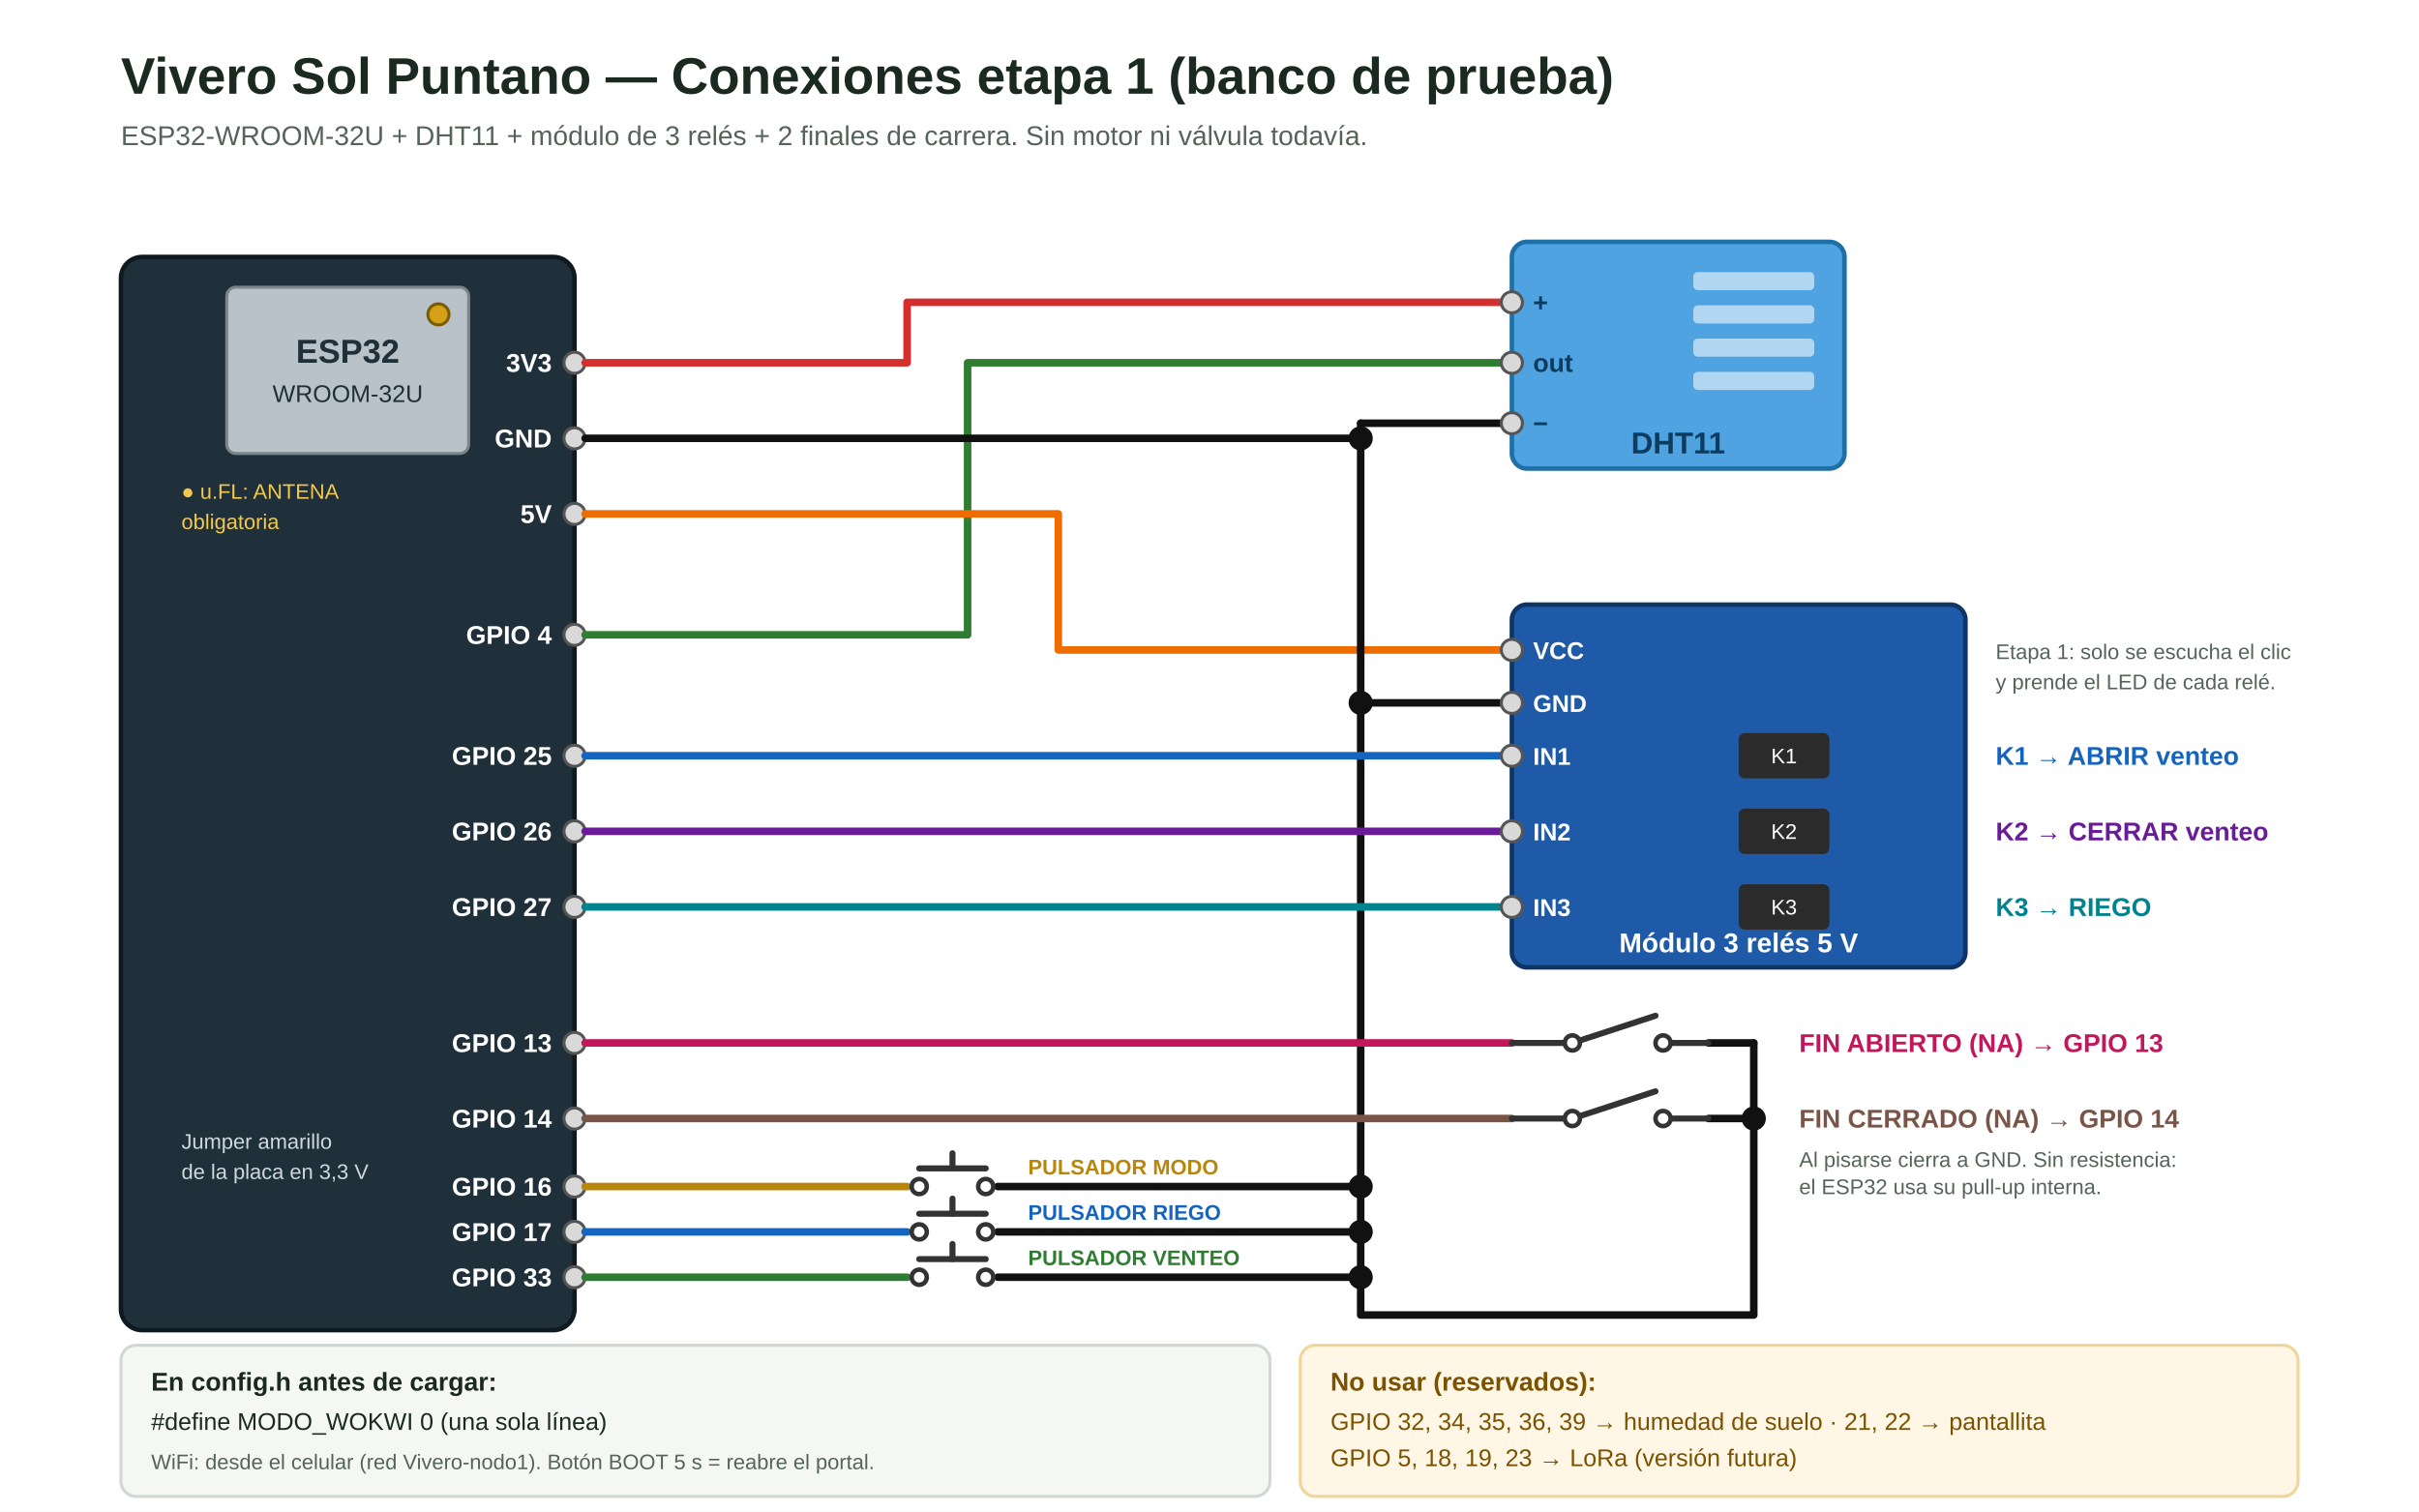
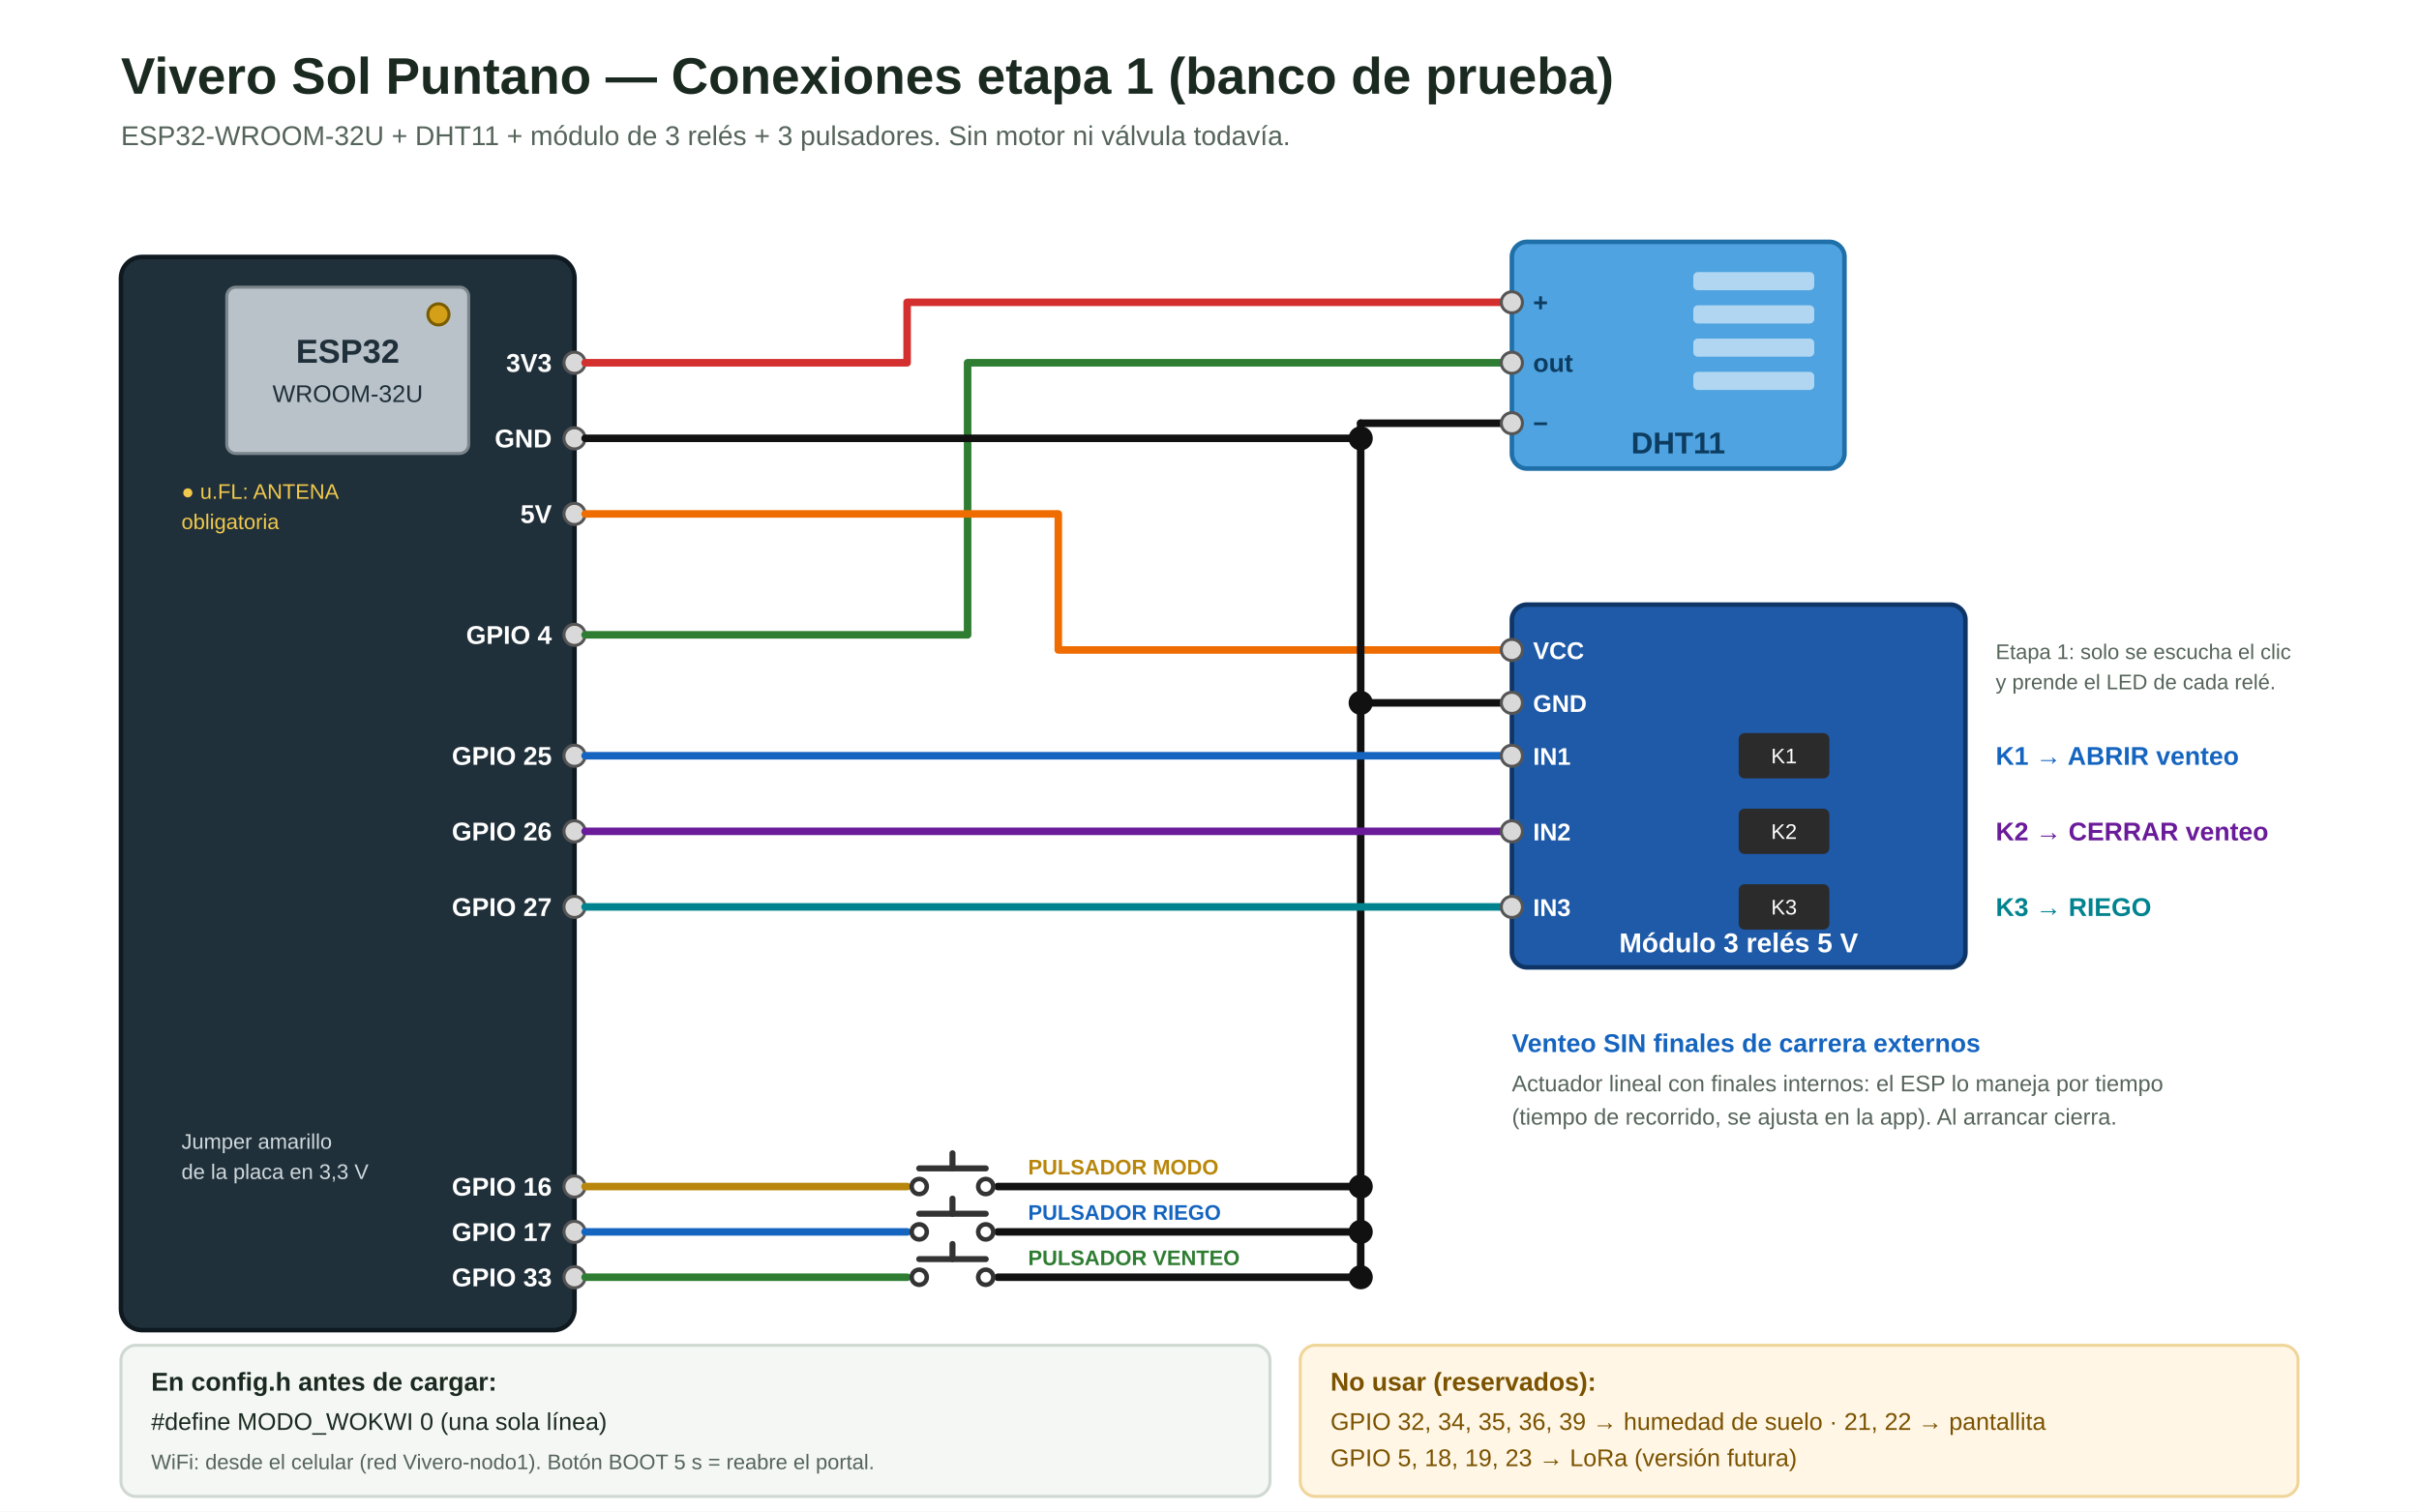
<svg xmlns="http://www.w3.org/2000/svg" width="1600" height="1000" viewBox="0 0 1600 1000" font-family="Arial, Helvetica, sans-serif">
  <rect width="1600" height="1000" fill="#ffffff" />
  <text x="80" y="62" font-size="34" font-weight="bold" fill="#1b2a20">Vivero Sol Puntano — Conexiones etapa 1 (banco de prueba)</text>
-   <text x="80" y="96" font-size="18" fill="#55645a">ESP32-WROOM-32U + DHT11 + módulo de 3 relés + 2 finales de carrera. Sin motor ni válvula todavía.</text>
+   <text x="80" y="96" font-size="18" fill="#55645a">ESP32-WROOM-32U + DHT11 + módulo de 3 relés + 3 pulsadores. Sin motor ni válvula todavía.</text>
  <rect x="80" y="170" width="300" height="710" rx="14" fill="#20303a" stroke="#0f1a20" stroke-width="3" />
  <rect x="150" y="190" width="160" height="110" rx="6" fill="#b9c2c8" stroke="#7b868c" stroke-width="2" />
  <text x="230" y="240" font-size="22" font-weight="bold" fill="#20303a" text-anchor="middle">ESP32</text>
  <text x="230" y="266" font-size="16" fill="#20303a" text-anchor="middle">WROOM-32U</text>
  <circle cx="290" cy="208" r="7" fill="#d4a017" stroke="#7a5c00" stroke-width="2" />
  <text x="120" y="330" font-size="14" fill="#f2c94c">● u.FL: ANTENA</text>
  <text x="120" y="350" font-size="14" fill="#f2c94c">  obligatoria</text>
  <text x="120" y="760" font-size="14" fill="#cfd8dc">Jumper amarillo</text>
  <text x="120" y="780" font-size="14" fill="#cfd8dc">de la placa en 3,3 V</text>
  <g font-size="17" font-weight="bold" fill="#ffffff" text-anchor="end">
    <text x="365" y="246">3V3</text>
    <text x="365" y="296">GND</text>
    <text x="365" y="346">5V</text>
    <text x="365" y="426">GPIO 4</text>
    <text x="365" y="506">GPIO 25</text>
    <text x="365" y="556">GPIO 26</text>
    <text x="365" y="606">GPIO 27</text>
-     <text x="365" y="696">GPIO 13</text>
-     <text x="365" y="746">GPIO 14</text>
  </g>
  <g fill="#d9d9d9" stroke="#555" stroke-width="2">
    <circle cx="380" cy="240" r="7" />
    <circle cx="380" cy="290" r="7" />
    <circle cx="380" cy="340" r="7" />
    <circle cx="380" cy="420" r="7" />
    <circle cx="380" cy="500" r="7" />
    <circle cx="380" cy="550" r="7" />
    <circle cx="380" cy="600" r="7" />
-     <circle cx="380" cy="690" r="7" />
-     <circle cx="380" cy="740" r="7" />
  </g>
  <g fill="none" stroke-width="5" stroke-linejoin="round" stroke-linecap="round">
    <path d="M387 240 H600 V200 H993" stroke="#d32f2f" />
    <path d="M387 420 H640 V240 H993" stroke="#2e7d32" />
    <path d="M387 340 H700 V430 H993" stroke="#ef6c00" />
    <path d="M387 290 H900" stroke="#111" />
-     <path d="M900 280 V870 H1160 V690" stroke="#111" />
+     <path d="M900 280 V845" stroke="#111" />
    <path d="M900 280 H993" stroke="#111" />
    <path d="M900 465 H993" stroke="#111" />
-     <path d="M1130 690 H1160" stroke="#111" />
-     <path d="M1130 740 H1160" stroke="#111" />
    <path d="M387 500 H993" stroke="#1565c0" />
    <path d="M387 550 H993" stroke="#6a1b9a" />
    <path d="M387 600 H993" stroke="#00838f" />
-     <path d="M387 690 H1000" stroke="#c2185b" />
-     <path d="M387 740 H1000" stroke="#795548" />
  </g>
  <g fill="#111">
    <circle cx="900" cy="290" r="8" />
    <circle cx="900" cy="465" r="8" />
-     <circle cx="1160" cy="740" r="8" />
  </g>
  <rect x="1000" y="160" width="220" height="150" rx="10" fill="#4fa3e0" stroke="#1f6fa8" stroke-width="3" />
  <g fill="#ffffff" opacity=".55">
    <rect x="1120" y="180" width="80" height="12" rx="3" />
    <rect x="1120" y="202" width="80" height="12" rx="3" />
    <rect x="1120" y="224" width="80" height="12" rx="3" />
    <rect x="1120" y="246" width="80" height="12" rx="3" />
  </g>
  <text x="1110" y="300" font-size="20" font-weight="bold" fill="#0d3c61" text-anchor="middle">DHT11</text>
  <g font-size="17" font-weight="bold" fill="#0d3c61">
    <text x="1014" y="206">+</text>
    <text x="1014" y="246">out</text>
    <text x="1014" y="286">−</text>
  </g>
  <g fill="#d9d9d9" stroke="#555" stroke-width="2">
    <circle cx="1000" cy="200" r="7" />
    <circle cx="1000" cy="240" r="7" />
    <circle cx="1000" cy="280" r="7" />
  </g>
  <rect x="1000" y="400" width="300" height="240" rx="10" fill="#1e5aa8" stroke="#0e3566" stroke-width="3" />
  <text x="1150" y="630" font-size="18" font-weight="bold" fill="#ffffff" text-anchor="middle">Módulo 3 relés 5 V</text>
  <g font-size="16" font-weight="bold" fill="#ffffff">
    <text x="1014" y="436">VCC</text>
    <text x="1014" y="471">GND</text>
    <text x="1014" y="506">IN1</text>
    <text x="1014" y="556">IN2</text>
    <text x="1014" y="606">IN3</text>
  </g>
  <g fill="#d9d9d9" stroke="#555" stroke-width="2">
    <circle cx="1000" cy="430" r="7" />
    <circle cx="1000" cy="465" r="7" />
    <circle cx="1000" cy="500" r="7" />
    <circle cx="1000" cy="550" r="7" />
    <circle cx="1000" cy="600" r="7" />
  </g>
  <g fill="#2b2b2b">
    <rect x="1150" y="485" width="60" height="30" rx="4" />
    <rect x="1150" y="535" width="60" height="30" rx="4" />
    <rect x="1150" y="585" width="60" height="30" rx="4" />
  </g>
  <g font-size="14" fill="#ffffff" text-anchor="middle">
    <text x="1180" y="505">K1</text>
    <text x="1180" y="555">K2</text>
    <text x="1180" y="605">K3</text>
  </g>
  <g font-size="17" font-weight="bold">
    <text x="1320" y="506" fill="#1565c0">K1 → ABRIR venteo</text>
    <text x="1320" y="556" fill="#6a1b9a">K2 → CERRAR venteo</text>
    <text x="1320" y="606" fill="#00838f">K3 → RIEGO</text>
  </g>
  <text x="1320" y="436" font-size="14" fill="#55645a">Etapa 1: solo se escucha el clic</text>
  <text x="1320" y="456" font-size="14" fill="#55645a">y prende el LED de cada relé.</text>
-   <g stroke="#333" stroke-width="4" fill="none" stroke-linecap="round">
-     <line x1="1000" y1="690" x2="1040" y2="690" />
-     <line x1="1040" y1="690" x2="1095" y2="672" />
-     <line x1="1100" y1="690" x2="1130" y2="690" />
-     <line x1="1000" y1="740" x2="1040" y2="740" />
-     <line x1="1040" y1="740" x2="1095" y2="722" />
-     <line x1="1100" y1="740" x2="1130" y2="740" />
-   </g>
-   <g fill="#ffffff" stroke="#333" stroke-width="3">
-     <circle cx="1040" cy="690" r="5" />
-     <circle cx="1100" cy="690" r="5" />
-     <circle cx="1040" cy="740" r="5" />
-     <circle cx="1100" cy="740" r="5" />
-   </g>
-   <g font-size="17" font-weight="bold">
-     <text x="1190" y="696" fill="#c2185b">FIN ABIERTO (NA) → GPIO 13</text>
-     <text x="1190" y="746" fill="#795548">FIN CERRADO (NA) → GPIO 14</text>
-   </g>
-   <text x="1190" y="772" font-size="14" fill="#55645a">Al pisarse cierra a GND. Sin resistencia:</text>
-   <text x="1190" y="790" font-size="14" fill="#55645a">el ESP32 usa su pull-up interna.</text>
+   <text x="1000" y="696" font-size="17" font-weight="bold" fill="#1565c0">Venteo SIN finales de carrera externos</text>
+   <text x="1000" y="722" font-size="15" fill="#55645a">Actuador lineal con finales internos: el ESP lo maneja por tiempo</text>
+   <text x="1000" y="744" font-size="15" fill="#55645a">(tiempo de recorrido, se ajusta en la app). Al arrancar cierra.</text>
  <text x="365" y="791" font-size="17" font-weight="bold" fill="#ffffff" text-anchor="end">GPIO 16</text>
  <circle cx="380" cy="785" r="7" fill="#d9d9d9" stroke="#555" stroke-width="2" />
  <path d="M387 785 H600" stroke="#b8860b" stroke-width="5" fill="none" stroke-linecap="round" />
  <path d="M660 785 H900" stroke="#111" stroke-width="5" fill="none" stroke-linecap="round" />
  <g stroke="#333" stroke-width="4" fill="none" stroke-linecap="round">
    <line x1="608" y1="773" x2="652" y2="773" />
    <line x1="630" y1="773" x2="630" y2="763" />
  </g>
  <g fill="#fff" stroke="#333" stroke-width="3">
    <circle cx="608" cy="785" r="5" />
    <circle cx="652" cy="785" r="5" />
  </g>
  <text x="680" y="777" font-size="14" font-weight="bold" fill="#b8860b">PULSADOR MODO</text>
  <circle cx="900" cy="785" r="8" fill="#111" />
  <text x="365" y="821" font-size="17" font-weight="bold" fill="#ffffff" text-anchor="end">GPIO 17</text>
  <circle cx="380" cy="815" r="7" fill="#d9d9d9" stroke="#555" stroke-width="2" />
  <path d="M387 815 H600" stroke="#1565c0" stroke-width="5" fill="none" stroke-linecap="round" />
  <path d="M660 815 H900" stroke="#111" stroke-width="5" fill="none" stroke-linecap="round" />
  <g stroke="#333" stroke-width="4" fill="none" stroke-linecap="round">
    <line x1="608" y1="803" x2="652" y2="803" />
    <line x1="630" y1="803" x2="630" y2="793" />
  </g>
  <g fill="#fff" stroke="#333" stroke-width="3">
    <circle cx="608" cy="815" r="5" />
    <circle cx="652" cy="815" r="5" />
  </g>
  <text x="680" y="807" font-size="14" font-weight="bold" fill="#1565c0">PULSADOR RIEGO</text>
  <circle cx="900" cy="815" r="8" fill="#111" />
  <text x="365" y="851" font-size="17" font-weight="bold" fill="#ffffff" text-anchor="end">GPIO 33</text>
  <circle cx="380" cy="845" r="7" fill="#d9d9d9" stroke="#555" stroke-width="2" />
  <path d="M387 845 H600" stroke="#2e7d32" stroke-width="5" fill="none" stroke-linecap="round" />
  <path d="M660 845 H900" stroke="#111" stroke-width="5" fill="none" stroke-linecap="round" />
  <g stroke="#333" stroke-width="4" fill="none" stroke-linecap="round">
    <line x1="608" y1="833" x2="652" y2="833" />
    <line x1="630" y1="833" x2="630" y2="823" />
  </g>
  <g fill="#fff" stroke="#333" stroke-width="3">
    <circle cx="608" cy="845" r="5" />
    <circle cx="652" cy="845" r="5" />
  </g>
  <text x="680" y="837" font-size="14" font-weight="bold" fill="#2e7d32">PULSADOR VENTEO</text>
  <circle cx="900" cy="845" r="8" fill="#111" />
  <rect x="80" y="890" width="760" height="100" rx="10" fill="#f4f7f4" stroke="#cfd8d1" stroke-width="2" />
  <text x="100" y="920" font-size="17" font-weight="bold" fill="#1b2a20">En config.h antes de cargar:</text>
  <text x="100" y="946" font-size="16" fill="#1b2a20">#define MODO_WOKWI 0   (una sola línea)</text>
  <text x="100" y="972" font-size="14" fill="#55645a">WiFi: desde el celular (red Vivero-nodo1). Botón BOOT 5 s = reabre el portal.</text>
  <rect x="860" y="890" width="660" height="100" rx="10" fill="#fff6e5" stroke="#f0d59a" stroke-width="2" />
  <text x="880" y="920" font-size="17" font-weight="bold" fill="#7a5200">No usar (reservados):</text>
  <text x="880" y="946" font-size="16" fill="#7a5200">GPIO 32, 34, 35, 36, 39 → humedad de suelo · 21, 22 → pantallita</text>
  <text x="880" y="970" font-size="16" fill="#7a5200">GPIO 5, 18, 19, 23 → LoRa (versión futura)</text>
  <text x="910" y="905" font-size="1" fill="#fff">.</text>
</svg>
